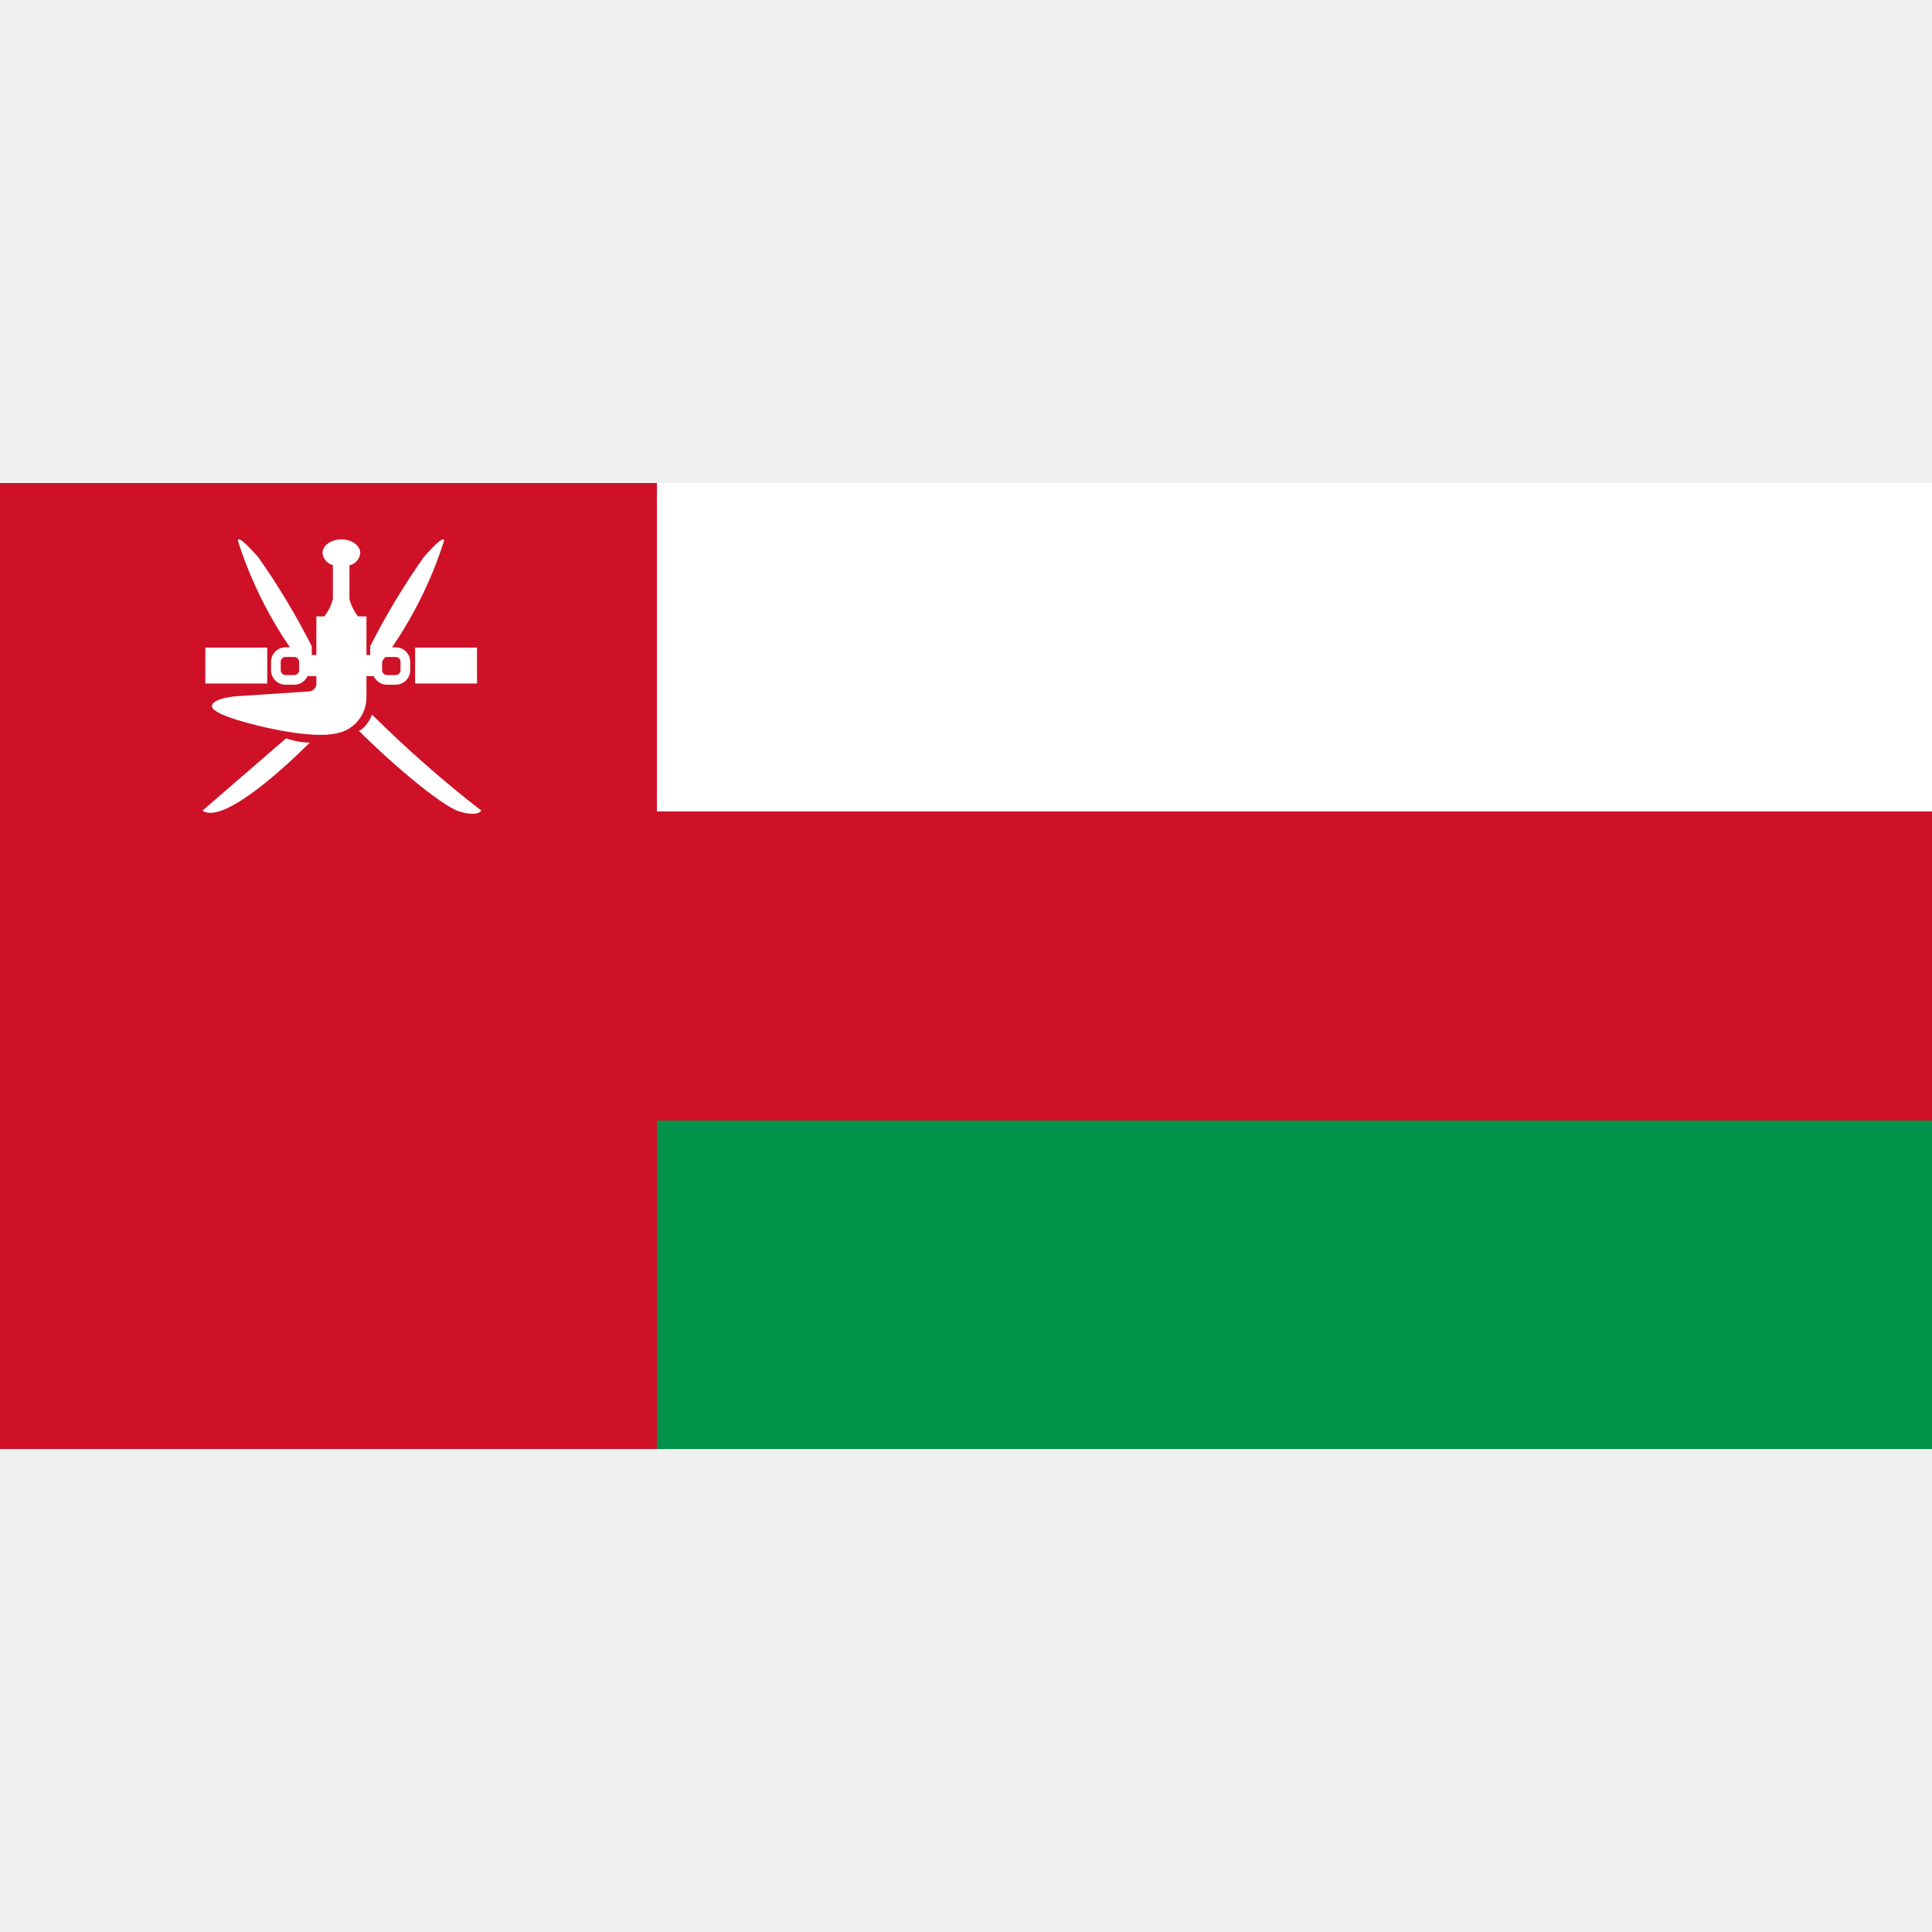
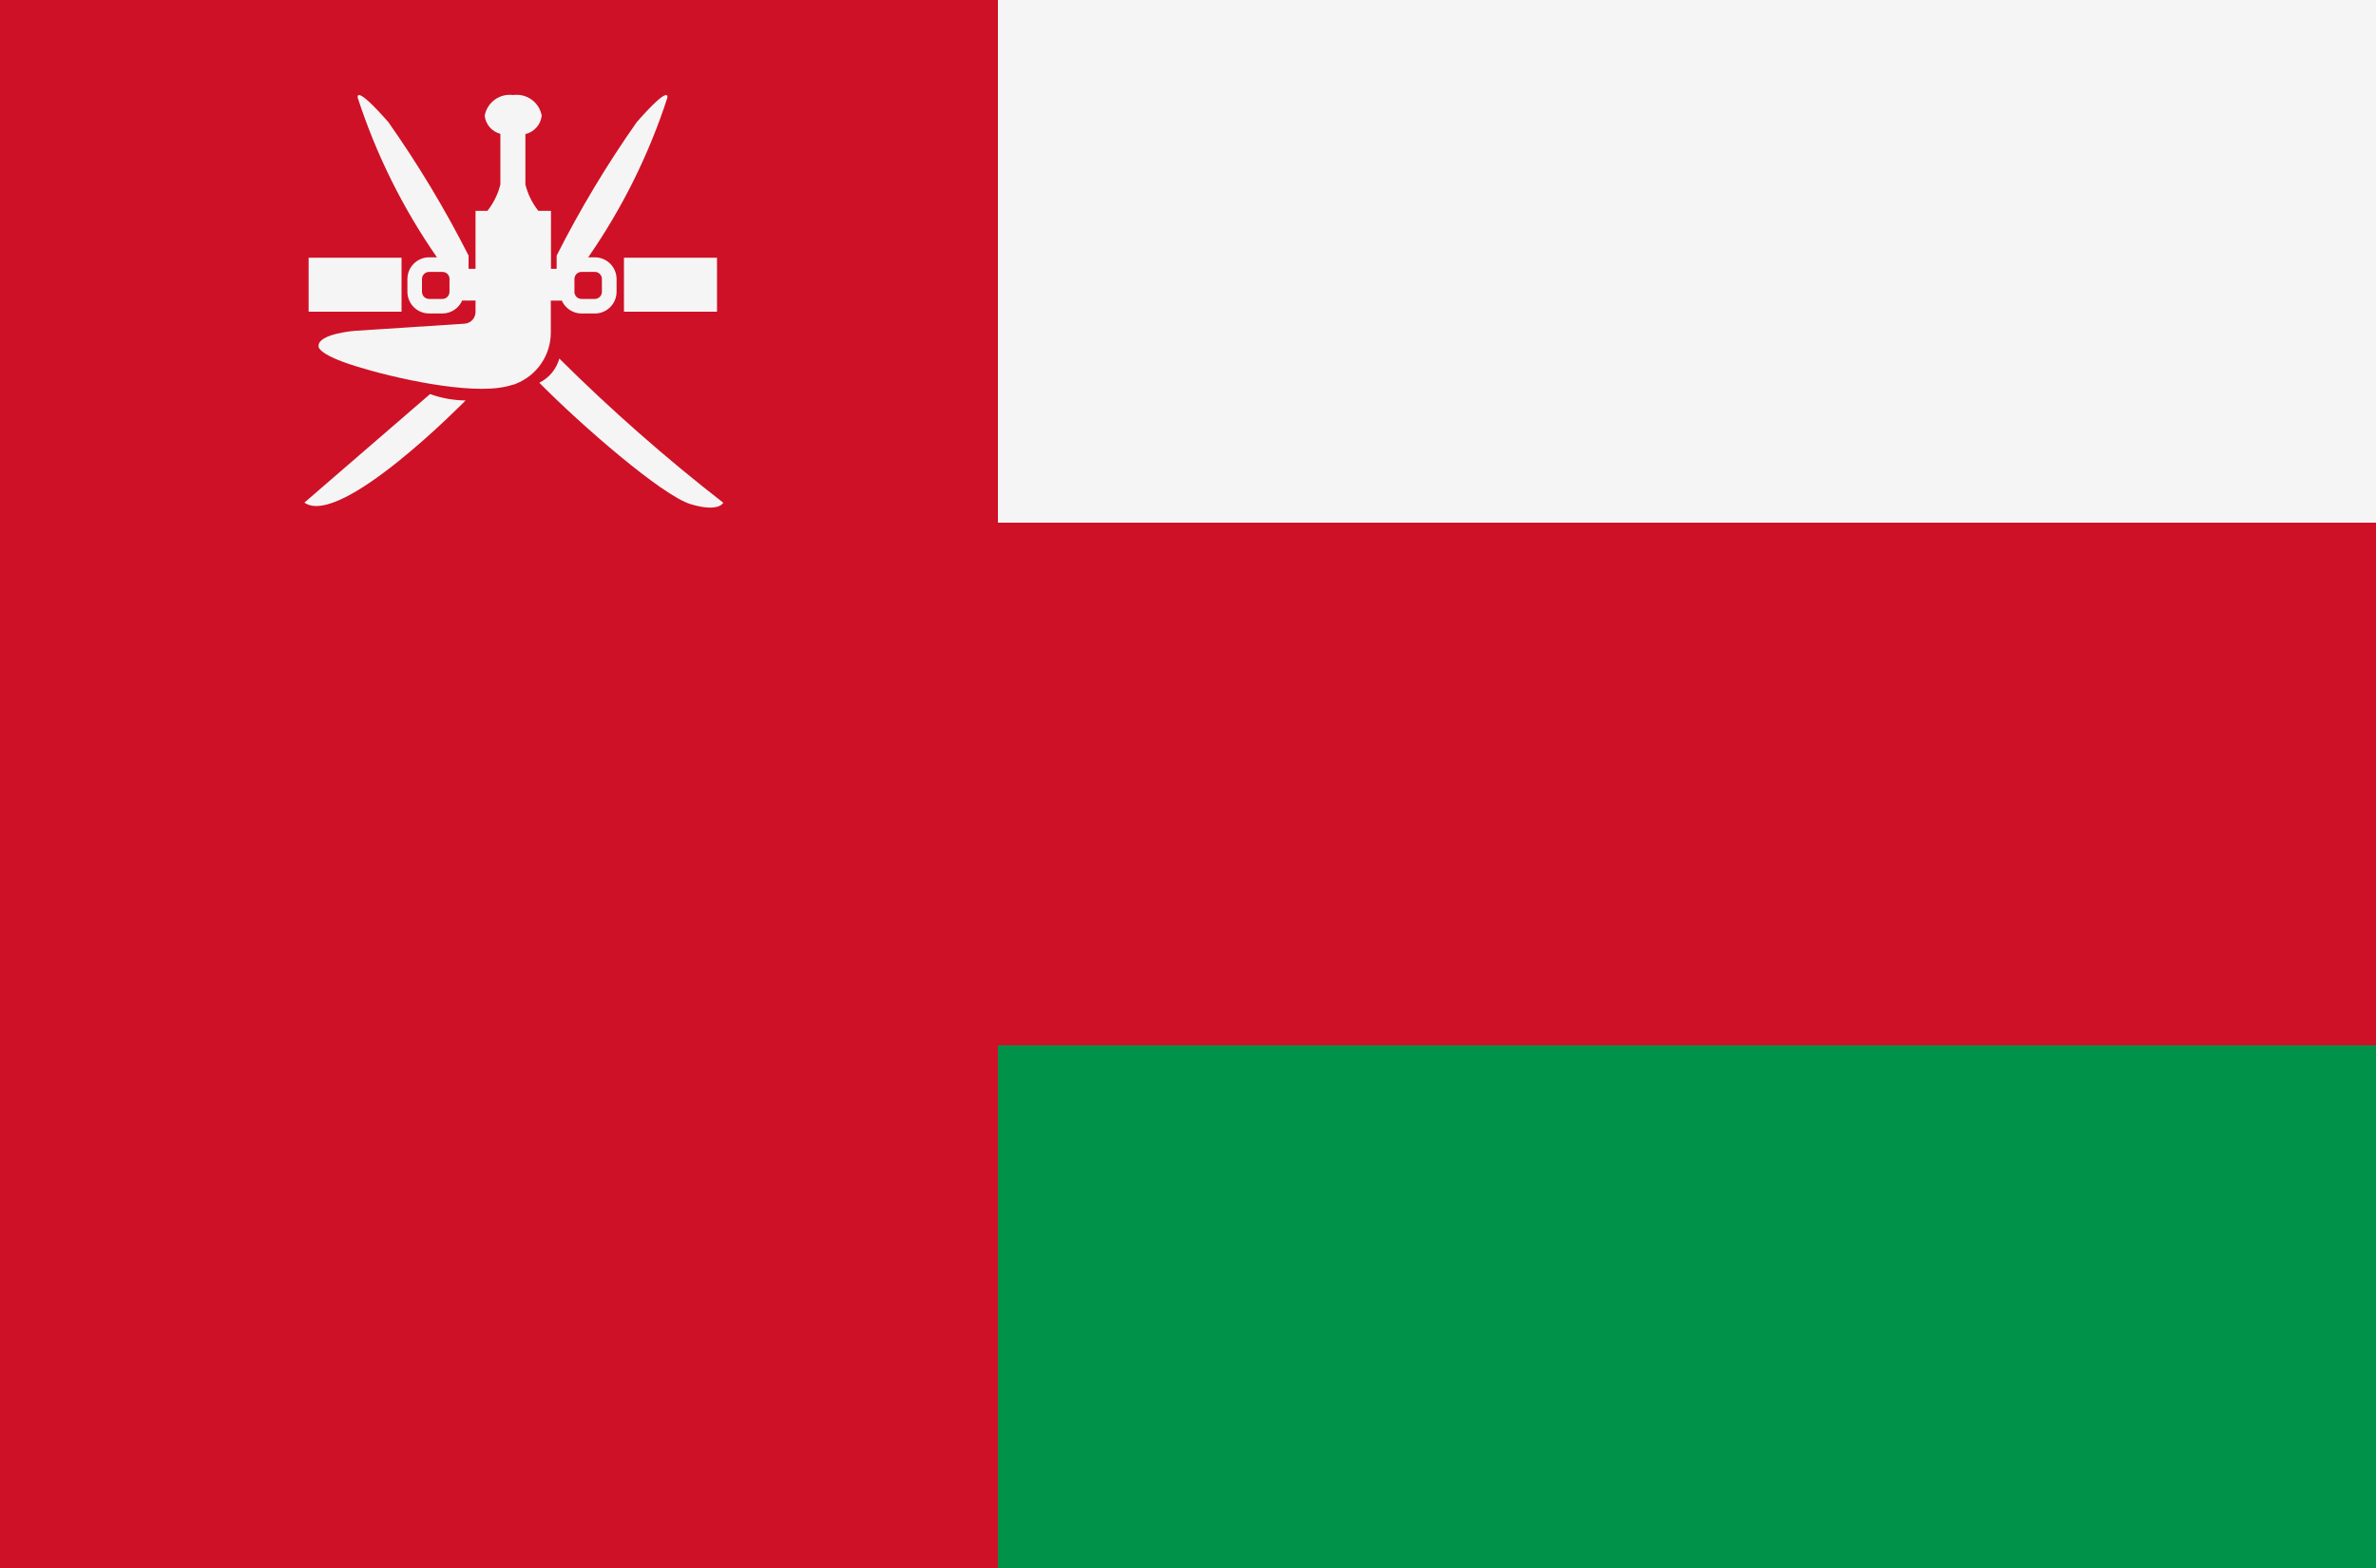
- <svg xmlns="http://www.w3.org/2000/svg" width="100" height="100" viewBox="0 0 100 100">
+ <svg xmlns="http://www.w3.org/2000/svg" id="country_oman" width="100" height="66" viewBox="0 0 100 66">
  <defs>
    <style>
      .cls-1 {
+         fill: #f5f5f5;
+       }
+ 
+       .cls-1, .cls-2 {
+         fill-rule: evenodd;
+       }
+ 
+       .cls-2 {
        fill: #ce1126;
      }

-       .cls-2 {
+       .cls-3 {
        fill: #009249;
-       }
- 
-       .cls-2, .cls-3 {
-         fill-rule: evenodd;
-       }
- 
-       .cls-3, .cls-4 {
-         fill: #fff;
      }
    </style>
  </defs>
-   <g id="country_jordan" data-name="country jordan">
-     <rect class="cls-1" x="9" y="36" width="91" height="29" />
-     <path class="cls-2" d="M5,58h95V75H0Z" />
-     <path class="cls-3" d="M0,25H100V42H5Z" />
-     <rect class="cls-1" y="25" width="34" height="50" />
-   </g>
-   <g id="Layer_2" data-name="Layer 2">
-     <g>
-       <rect class="cls-4" x="10.628" y="33.519" width="3.204" height="1.859" />
-       <rect class="cls-4" x="15.804" y="33.902" width="3.644" height="1.092" />
-       <rect class="cls-4" x="21.486" y="33.519" width="3.204" height="1.859" />
-       <path class="cls-3" d="M18.533,31.905A2.393,2.393,0,0,1,18.087,31V29.264a.733.733,0,0,0,.562-.636c0-.392-.438-.709-.978-.709s-.978.318-.978.709a.723.723,0,0,0,.538.624V31a2.393,2.393,0,0,1-.446.905H16.375v3.48a.405.405,0,0,1-.378.404l-3.78.249s-1.247.098-1.247.514c0,0-.122.269,1.296.709,1.3.404,3.858.981,5.145.7a1.841,1.841,0,0,0,.195-.052c.043-.014.1-.02.139-.037.009-.004.013-.009.022-.013a1.893,1.893,0,0,0,1.201-1.76V31.905Z" />
-       <path class="cls-3" d="M18.576,37.823s.367-.098.685-.832a61.718,61.718,0,0,0,5.649,4.965s-.147.342-1.125.049S19.995,39.266,18.576,37.823Z" />
-       <path class="cls-3" d="M14.81,38.215a3.731,3.731,0,0,0,1.223.22S11.728,42.837,10.481,41.957Z" />
-       <path class="cls-3" d="M19.163,33.446v1.565a21.193,21.193,0,0,0,3.815-6.995s.14-.524-1.052.832A37.196,37.196,0,0,0,19.163,33.446Z" />
-       <path class="cls-3" d="M16.136,33.446v1.565a21.193,21.193,0,0,1-3.815-6.995s-.14-.524,1.052.832A37.196,37.196,0,0,1,16.136,33.446Z" />
-       <path class="cls-4" d="M15.234,35.44H14.777A.748.748,0,0,1,14.03,34.693v-.44a.748.748,0,0,1,.747-.747h.457a.748.748,0,0,1,.748.747V34.693A.748.748,0,0,1,15.234,35.44ZM14.777,34.005a.247.247,0,0,0-.247.247V34.693A.247.247,0,0,0,14.777,34.94h.457a.247.247,0,0,0,.248-.247v-.44a.247.247,0,0,0-.248-.247Z" />
-       <path class="cls-4" d="M20.484,35.44H20.027A.748.748,0,0,1,19.28,34.693v-.44a.748.748,0,0,1,.747-.747h.457a.748.748,0,0,1,.748.747V34.693A.748.748,0,0,1,20.484,35.44ZM20.027,34.005a.247.247,0,0,0-.247.247V34.693A.247.247,0,0,0,20.027,34.94h.457a.247.247,0,0,0,.248-.247v-.44a.247.247,0,0,0-.248-.247Z" />
-     </g>
-   </g>
+   <path class="cls-1" d="M11,0h89V25l-89-.555V0Z" />
+   <path class="cls-2" d="M100,45H42V66H0V0H42V22h58V45ZM26.261,10.848h3.916V13.12H26.261V10.848Zm-1.505-.016h0.28a0.914,0.914,0,0,1,.914.913v0.538a0.914,0.914,0,0,1-.914.913H24.477a0.912,0.912,0,0,1-.832-0.544H23.436l-0.015.02v-0.02H23.182V14a2.313,2.313,0,0,1-1.468,2.151c-0.01,0-.016.011-0.027,0.016-0.048.021-.117,0.027-0.169,0.045a2.278,2.278,0,0,1-.238.063c-1.573.344-4.7-.362-6.288-0.855-1.734-.538-1.584-0.867-1.584-0.867,0-.508,1.524-0.628,1.524-0.628l4.62-.3a0.494,0.494,0,0,0,.462-0.493V12.651H19.721v0.02l-0.015-.02H19.451a0.912,0.912,0,0,1-.832.544H18.06a0.914,0.914,0,0,1-.913-0.913V11.744a0.914,0.914,0,0,1,.913-0.913H18.39a25.666,25.666,0,0,1-3.332-6.709s-0.171-.641,1.285,1.016a45.437,45.437,0,0,1,3.378,5.619v0.558h0.293V8.875h0.5a2.924,2.924,0,0,0,.545-1.106V5.633A0.884,0.884,0,0,1,20.4,4.87,1.072,1.072,0,0,1,21.6,4a1.072,1.072,0,0,1,1.2.867,0.9,0.9,0,0,1-.687.778V7.769a2.927,2.927,0,0,0,.545,1.106h0.531v2.441h0.239V10.758A45.449,45.449,0,0,1,26.8,5.139c1.456-1.657,1.285-1.016,1.285-1.016A25.686,25.686,0,0,1,24.756,10.831Zm-5.835.913a0.3,0.3,0,0,0-.3-0.3H18.06a0.3,0.3,0,0,0-.3.3v0.538a0.3,0.3,0,0,0,.3.3h0.558a0.3,0.3,0,0,0,.3-0.3V11.744Zm5.254,0.538a0.3,0.3,0,0,0,.3.3h0.558a0.3,0.3,0,0,0,.3-0.3V11.744a0.3,0.3,0,0,0-.3-0.3H24.477a0.3,0.3,0,0,0-.3.3v0.538Zm-7.27.837H12.989V10.848H16.9V13.12Zm2.69,3.736s-5.261,5.38-6.785,4.3L18.1,16.587A4.562,4.562,0,0,0,19.6,16.856Zm3.946-1.763a75.452,75.452,0,0,0,6.9,6.068s-0.179.419-1.375,0.06-4.633-3.348-6.367-5.111A1.617,1.617,0,0,0,23.541,15.092Z" />
+   <rect class="cls-3" x="42" y="44" width="58" height="22" />
</svg>
